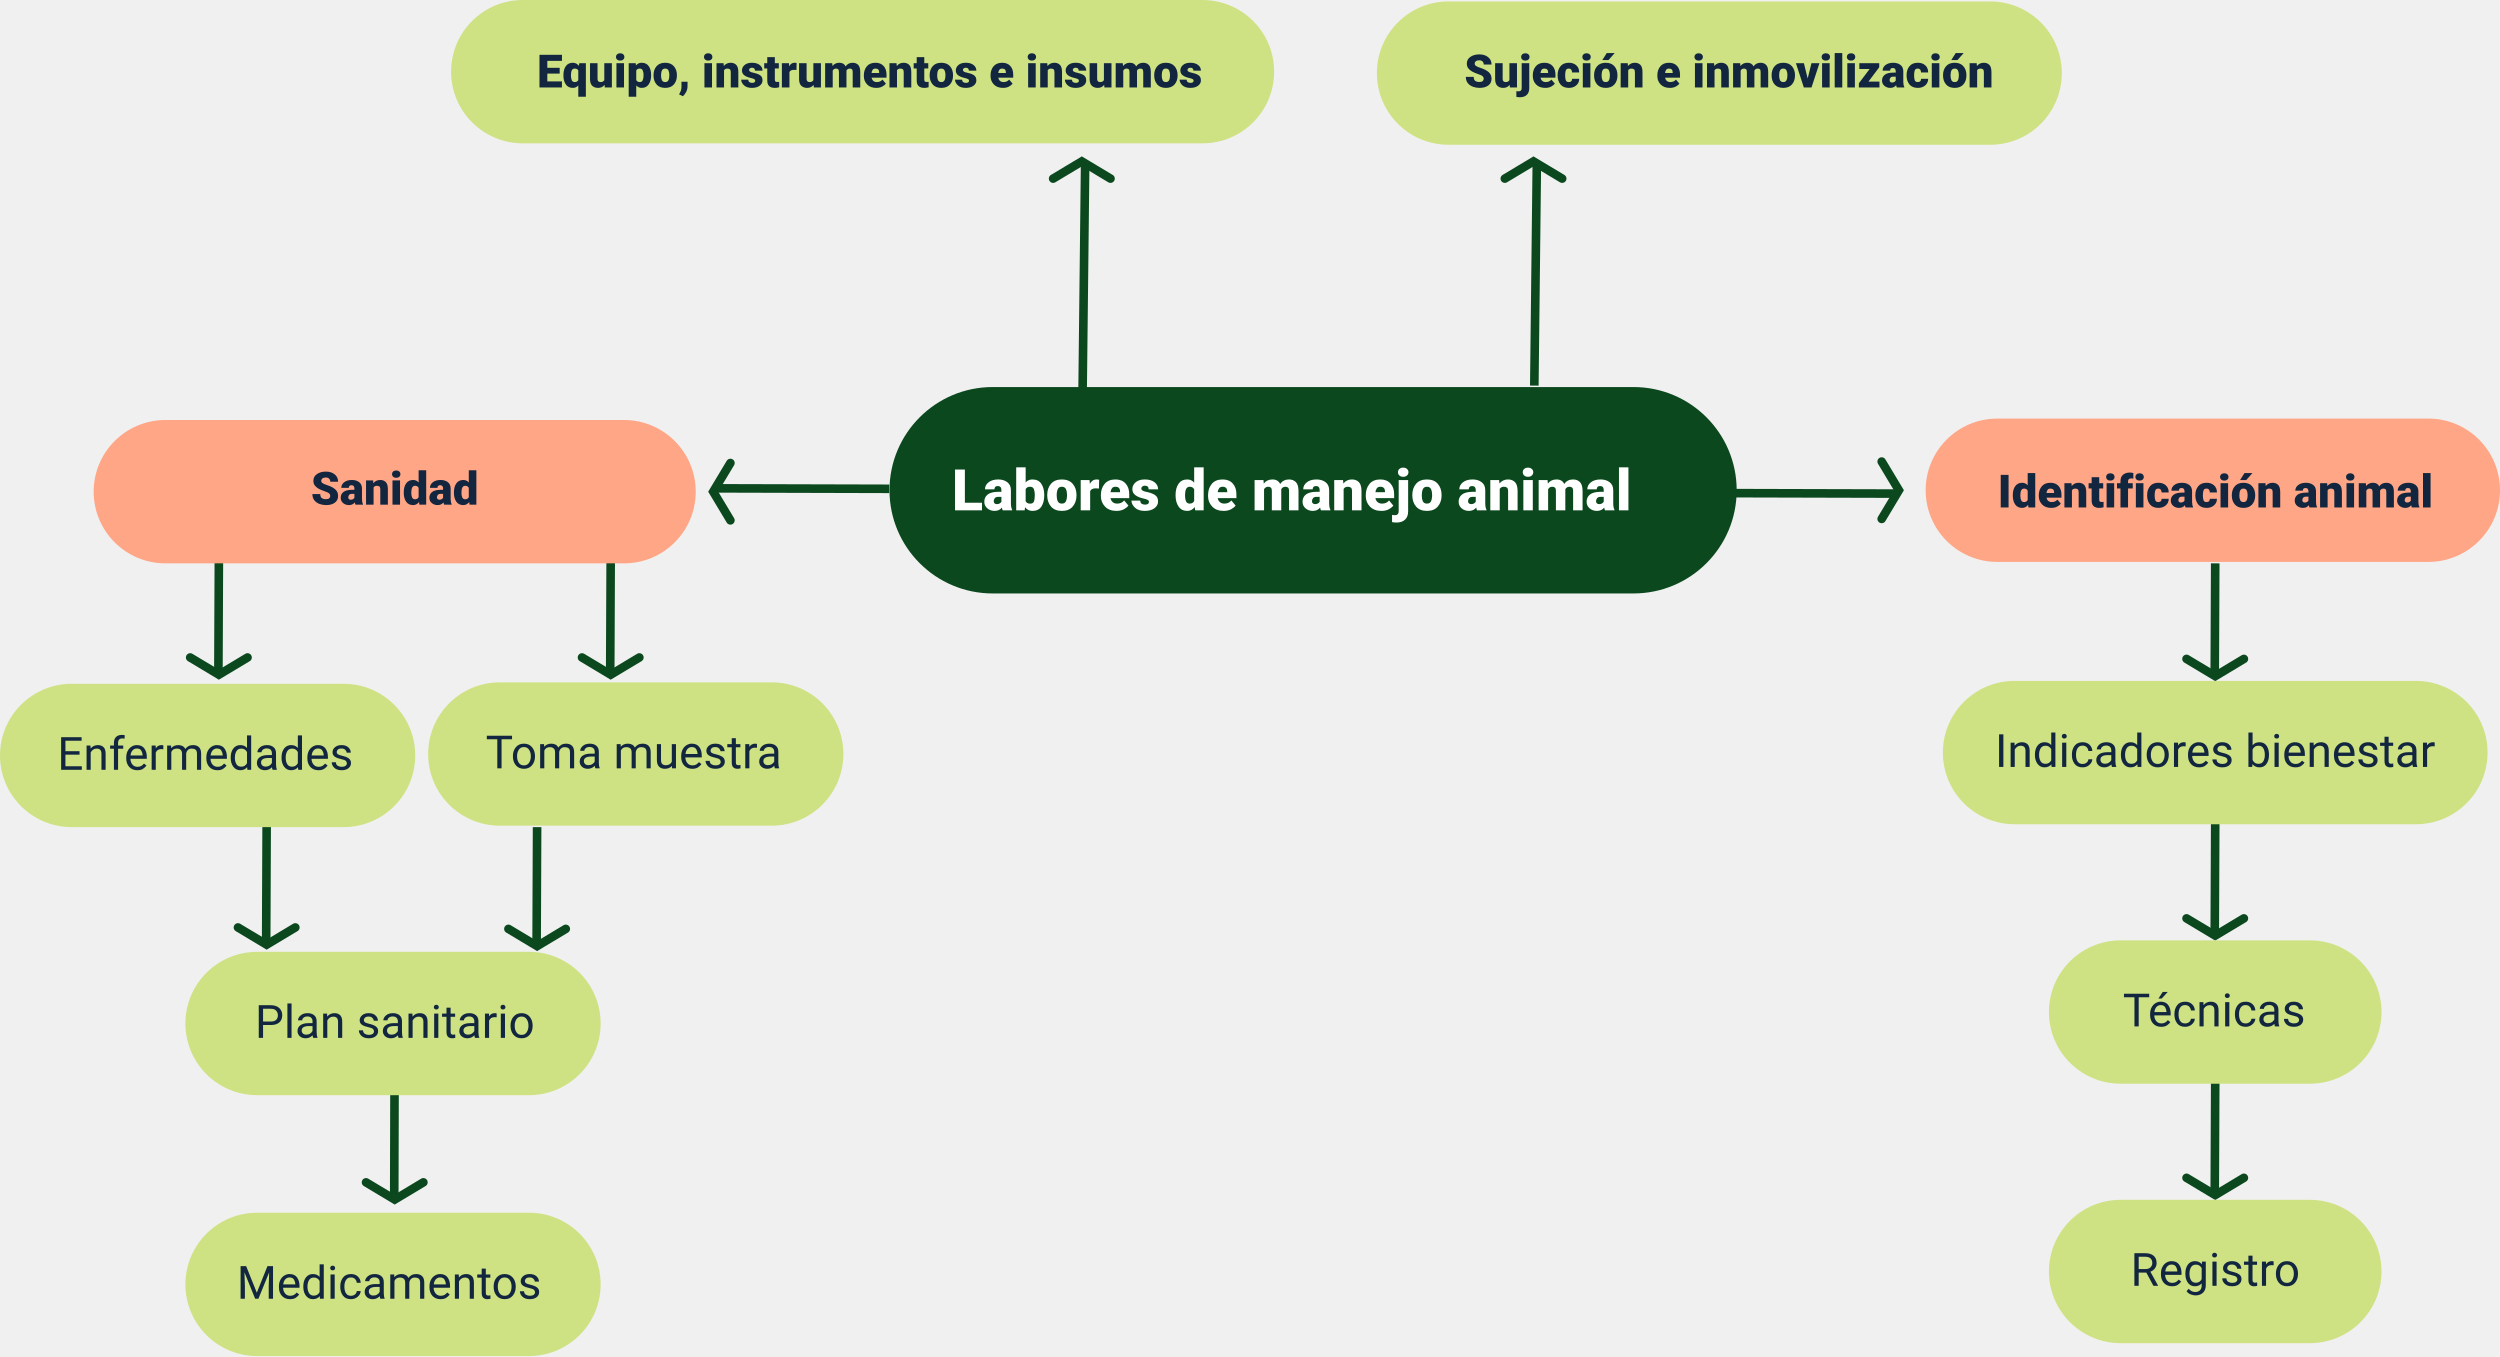
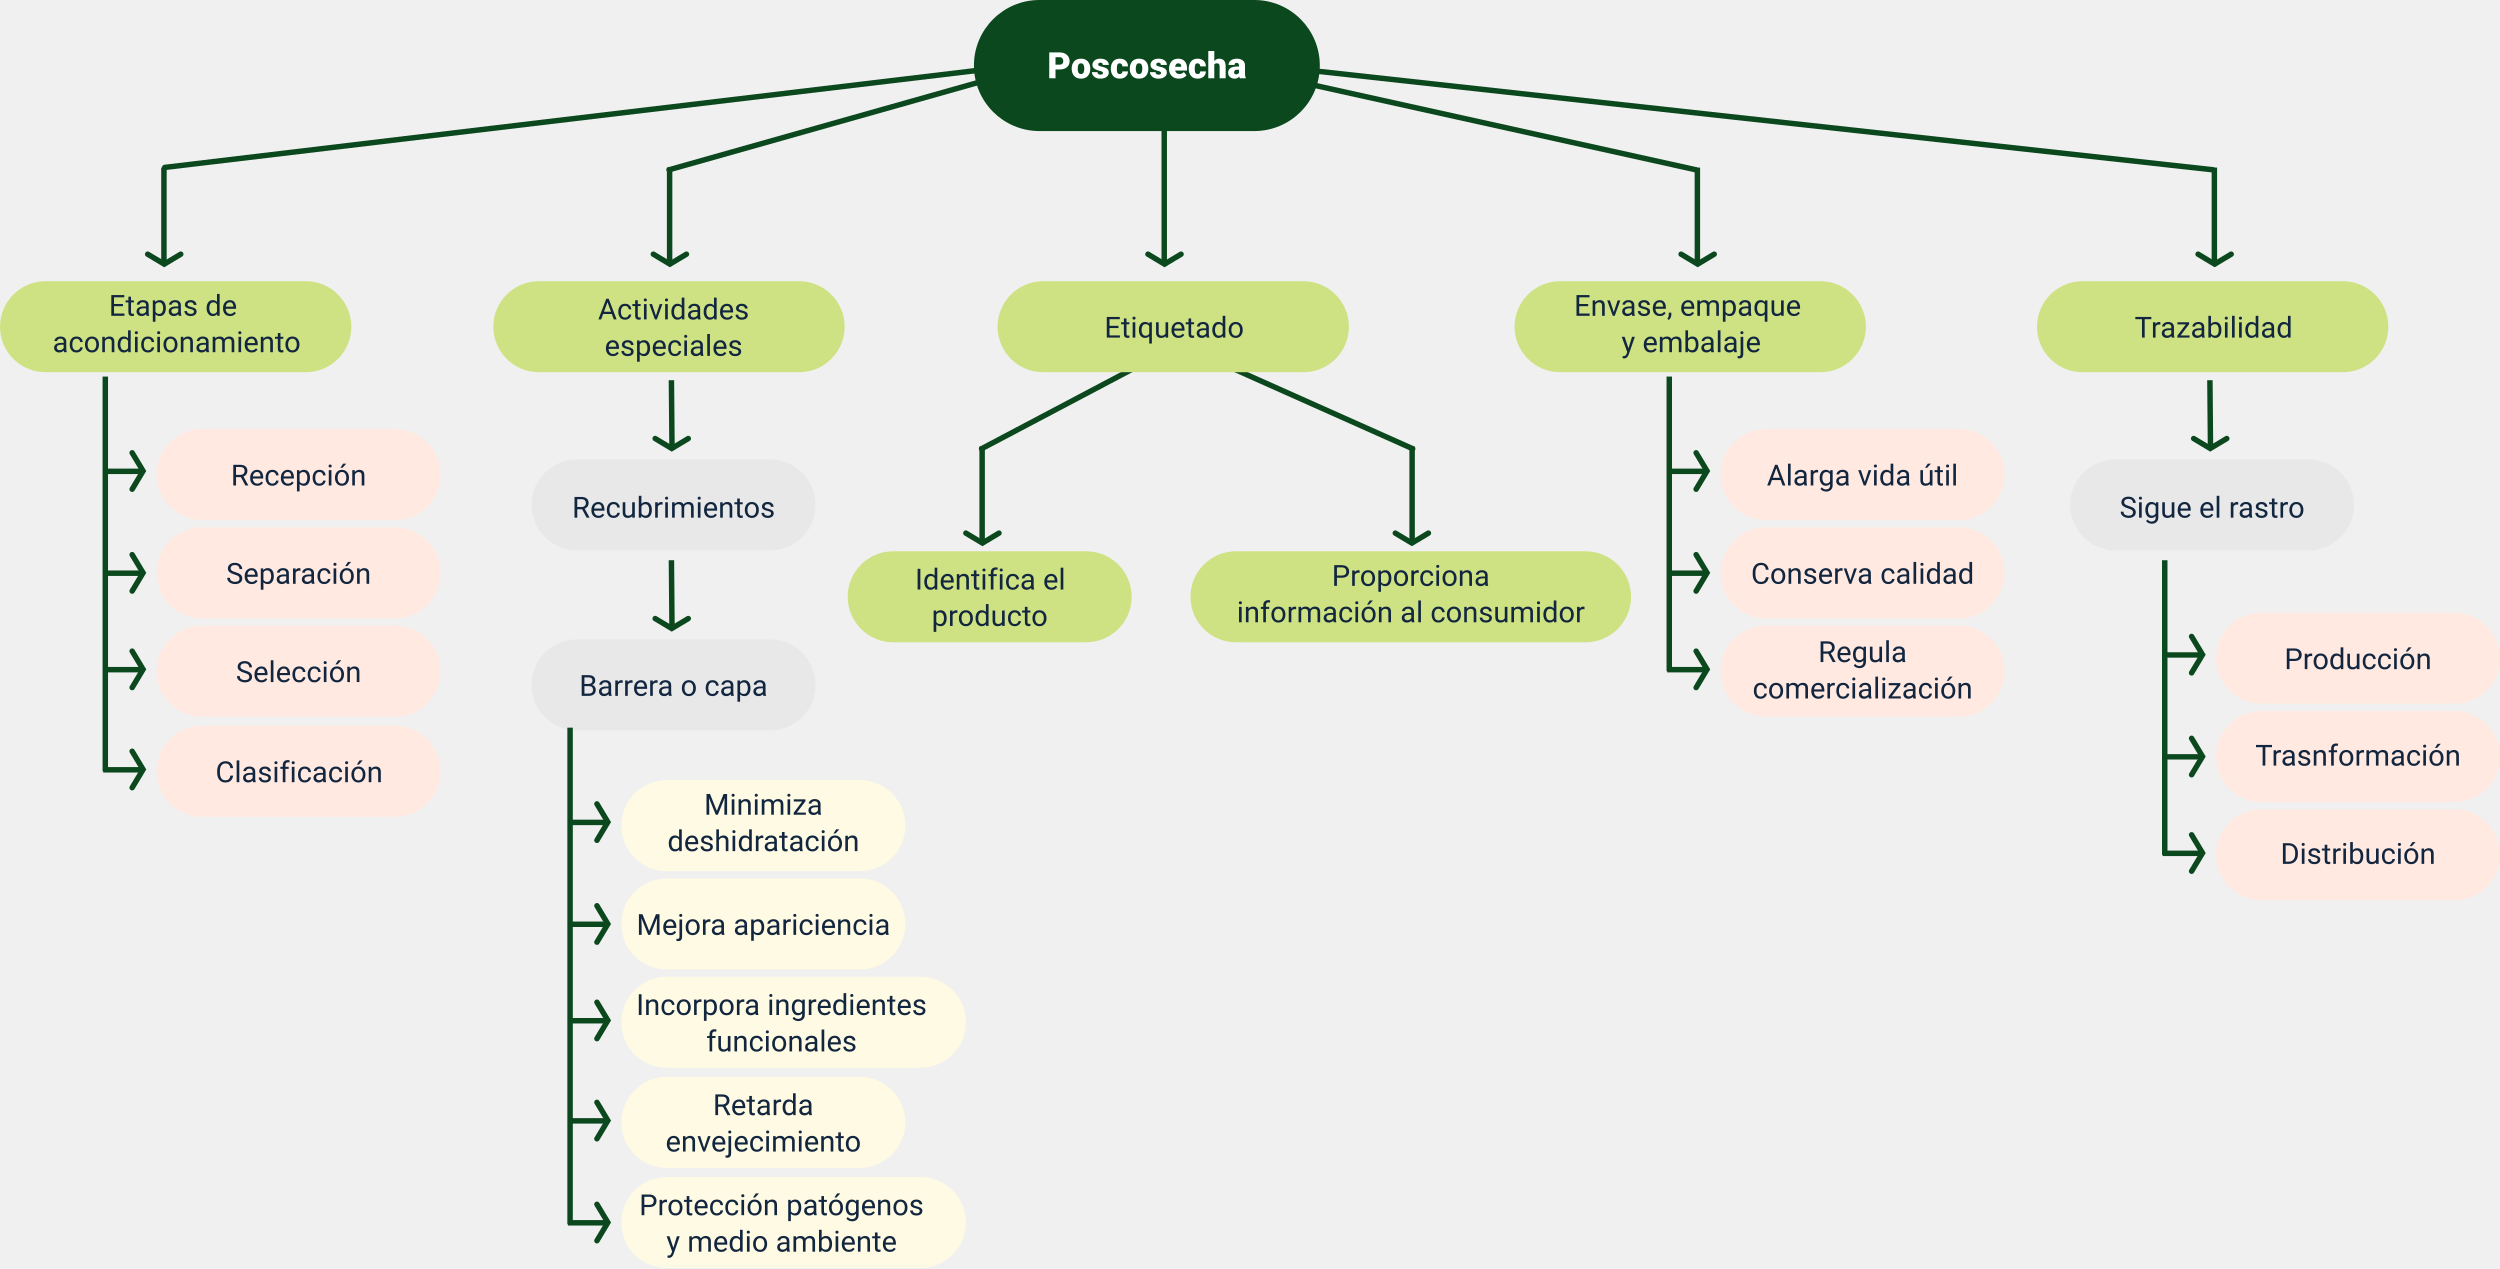
- <svg xmlns="http://www.w3.org/2000/svg" width="872.005" height="473" viewBox="0 0 872.005 473">
-   <g id="Grupo_905577" data-name="Grupo 905577" transform="translate(-337.661 -527)">
-     <rect id="Rectángulo_34091" data-name="Rectángulo 34091" width="295.501" height="72" rx="36" transform="translate(647.917 662)" fill="#0b481e" />
-     <rect id="Rectángulo_34787" data-name="Rectángulo 34787" width="200.333" height="50" rx="25" transform="translate(1009.333 673)" fill="#ffa686" />
-     <rect id="Rectángulo_330002" data-name="Rectángulo 330002" width="287.083" height="50" rx="25" transform="translate(495 527)" fill="#cee284" />
-     <rect id="Rectángulo_330003" data-name="Rectángulo 330003" width="238.917" height="50" rx="25" transform="translate(817.917 527.5)" fill="#cee284" />
-     <rect id="Rectángulo_330007" data-name="Rectángulo 330007" width="144.834" height="50" rx="25" transform="translate(402.333 950)" fill="#cee284" />
-     <text id="Labores_de_manejo_animal" data-name="Labores de manejo animal" transform="translate(788.251 705)" fill="#fff" font-size="20" font-family="Roboto-Black, Roboto" font-weight="800">
-       <tspan x="-118.555" y="0">Labores de manejo animal</tspan>
-     </text>
-     <text id="Identificación_animal" data-name="Identificación animal" transform="translate(1110.333 704)" fill="#12263f" font-size="16" font-family="Roboto-Black, Roboto" font-weight="800">
-       <tspan x="-75.859" y="0">Identificación animal</tspan>
-     </text>
-     <text id="Equipo_instrumentos_e_insumos" data-name="Equipo, instrumentos e insumos" transform="translate(641 557.5)" fill="#12263f" font-size="16" font-family="Roboto-Black, Roboto" font-weight="800">
-       <tspan x="-116.043" y="0">Equipo, instrumentos e insumos</tspan>
-     </text>
-     <text id="Sujeción_e_inmovilización" data-name="Sujeción e inmovilización" transform="translate(940.667 557.5)" fill="#12263f" font-size="16" font-family="Roboto-Black, Roboto" font-weight="800">
-       <tspan x="-92.223" y="0">Sujeción e inmovilización</tspan>
-     </text>
-     <text id="Medicamentos_" data-name="Medicamentos " transform="translate(475.333 980)" fill="#12263f" font-size="16" font-family="Roboto-Regular, Roboto">
-       <tspan x="-55.082" y="0">Medicamentos </tspan>
-     </text>
-     <g id="Grupo_84067" data-name="Grupo 84067" transform="translate(1394.575 -101.833) rotate(90)">
-       <line id="Línea_154" data-name="Línea 154" x1="0.167" y2="61.073" transform="translate(799.166 746.742)" fill="none" stroke="#0b481e" stroke-width="3" />
-       <path id="Trazado_118034" data-name="Trazado 118034" d="M-11969.333-9290.667l10,6,10-6" transform="translate(12759.666 10092.815)" fill="none" stroke="#0b481e" stroke-linecap="round" stroke-width="3" />
-     </g>
-     <g id="Grupo_905569" data-name="Grupo 905569" transform="translate(-324 137.258)">
-       <line id="Línea_154-2" data-name="Línea 154" x1="0.167" y2="61.073" transform="translate(799.166 746.742)" fill="none" stroke="#0b481e" stroke-width="3" />
-       <path id="Trazado_118034-2" data-name="Trazado 118034" d="M-11969.333-9290.667l10,6,10-6" transform="translate(12758.666 10092.815)" fill="none" stroke="#0b481e" stroke-linecap="round" stroke-width="3" />
-     </g>
-     <g id="Grupo_905570" data-name="Grupo 905570" transform="translate(-385.333 -23.742)">
-       <line id="Línea_154-3" data-name="Línea 154" x1="0.167" y2="39" transform="translate(799.166 746.742)" fill="none" stroke="#0b481e" stroke-width="3" />
-       <path id="Trazado_118034-3" data-name="Trazado 118034" d="M-11969.333-9290.667l10,6,10-6" transform="translate(12758.666 10070.742)" fill="none" stroke="#0b481e" stroke-linecap="round" stroke-width="3" />
-     </g>
-     <g id="Grupo_905572" data-name="Grupo 905572" transform="translate(420.667 815)">
-       <line id="Línea_154-4" data-name="Línea 154" x1="0.167" y2="41.167" transform="translate(9.833)" fill="none" stroke="#0b481e" stroke-width="3" />
-       <path id="Trazado_118034-4" data-name="Trazado 118034" d="M-11969.333-9290.667l10,6,10-6" transform="translate(11969.333 9326.167)" fill="none" stroke="#0b481e" stroke-linecap="round" stroke-width="3" />
-     </g>
-     <g id="Grupo_905573" data-name="Grupo 905573" transform="translate(515 815.5)">
-       <line id="Línea_154-5" data-name="Línea 154" x1="0.167" y2="41.167" transform="translate(9.833)" fill="none" stroke="#0b481e" stroke-width="3" />
-       <path id="Trazado_118034-5" data-name="Trazado 118034" d="M-11969.333-9290.667l10,6,10-6" transform="translate(11969.333 9326.167)" fill="none" stroke="#0b481e" stroke-linecap="round" stroke-width="3" />
-     </g>
-     <g id="Grupo_905571" data-name="Grupo 905571" transform="translate(-248.666 -23.742)">
-       <line id="Línea_154-6" data-name="Línea 154" x1="0.167" y2="39" transform="translate(799.166 746.742)" fill="none" stroke="#0b481e" stroke-width="3" />
-       <path id="Trazado_118034-6" data-name="Trazado 118034" d="M-11969.333-9290.667l10,6,10-6" transform="translate(12758.666 10070.742)" fill="none" stroke="#0b481e" stroke-linecap="round" stroke-width="3" />
-     </g>
-     <g id="Grupo_905574" data-name="Grupo 905574" transform="translate(310.999 -23.242)">
-       <line id="Línea_154-7" data-name="Línea 154" x1="0.167" y2="39" transform="translate(799.166 746.742)" fill="none" stroke="#0b481e" stroke-width="3" />
-       <path id="Trazado_118034-7" data-name="Trazado 118034" d="M-11969.333-9290.667l10,6,10-6" transform="translate(12758.666 10070.742)" fill="none" stroke="#0b481e" stroke-linecap="round" stroke-width="3" />
-     </g>
-     <g id="Grupo_905575" data-name="Grupo 905575" transform="translate(310.999 67.258)">
-       <line id="Línea_154-8" data-name="Línea 154" x1="0.167" y2="39" transform="translate(799.166 746.742)" fill="none" stroke="#0b481e" stroke-width="3" />
-       <path id="Trazado_118034-8" data-name="Trazado 118034" d="M-11969.333-9290.667l10,6,10-6" transform="translate(12758.666 10070.742)" fill="none" stroke="#0b481e" stroke-linecap="round" stroke-width="3" />
-     </g>
-     <g id="Grupo_905576" data-name="Grupo 905576" transform="translate(310.999 157.758)">
-       <line id="Línea_154-9" data-name="Línea 154" x1="0.167" y2="39" transform="translate(799.166 746.742)" fill="none" stroke="#0b481e" stroke-width="3" />
-       <path id="Trazado_118034-9" data-name="Trazado 118034" d="M-11969.333-9290.667l10,6,10-6" transform="translate(12758.666 10070.742)" fill="none" stroke="#0b481e" stroke-linecap="round" stroke-width="3" />
-     </g>
-     <g id="Grupo_905562" data-name="Grupo 905562" transform="translate(191.852 1498.333) rotate(-90)">
-       <line id="Línea_154-10" data-name="Línea 154" x1="0.167" y2="61.073" transform="translate(799.166 746.742)" fill="none" stroke="#0b481e" stroke-width="3" />
-       <path id="Trazado_118034-10" data-name="Trazado 118034" d="M-11969.333-9290.667l10,6,10-6" transform="translate(12759.666 10092.815)" fill="none" stroke="#0b481e" stroke-linecap="round" stroke-width="3" />
-     </g>
-     <g id="Grupo_905563" data-name="Grupo 905563" transform="translate(1672.881 1391.445) rotate(180)">
-       <line id="Línea_154-11" data-name="Línea 154" x1="0.882" y2="77.87" transform="translate(799.166 729.945)" fill="none" stroke="#0b481e" stroke-width="3" />
-       <path id="Trazado_118034-11" data-name="Trazado 118034" d="M-11969.333-9290.667l10,6,10-6" transform="translate(12759.666 10092.815)" fill="none" stroke="#0b481e" stroke-linecap="round" stroke-width="3" />
-     </g>
-     <g id="Grupo_905564" data-name="Grupo 905564" transform="translate(1515.333 1391.445) rotate(180)">
-       <line id="Línea_154-12" data-name="Línea 154" x1="0.882" y2="78.87" transform="translate(799.166 728.945)" fill="none" stroke="#0b481e" stroke-width="3" />
-       <path id="Trazado_118034-12" data-name="Trazado 118034" d="M-11969.333-9290.667l10,6,10-6" transform="translate(12759.666 10092.815)" fill="none" stroke="#0b481e" stroke-linecap="round" stroke-width="3" />
-     </g>
-     <rect id="Rectángulo_34788" data-name="Rectángulo 34788" width="210" height="50" rx="25" transform="translate(370.333 673.5)" fill="#ffa686" />
-     <text id="Sanidad" transform="translate(475.333 703.024)" fill="#12263f" font-size="16" font-family="Roboto-Black, Roboto" font-weight="800">
-       <tspan x="-29.211" y="0">Sanidad</tspan>
-     </text>
-     <rect id="Rectángulo_330004" data-name="Rectángulo 330004" width="144.834" height="50" rx="25" transform="translate(337.661 765.5)" fill="#cee284" />
-     <rect id="Rectángulo_330005" data-name="Rectángulo 330005" width="144.834" height="50" rx="25" transform="translate(487 765)" fill="#cee284" />
-     <rect id="Rectángulo_330008" data-name="Rectángulo 330008" width="190" height="50" rx="25" transform="translate(1015.333 764.5)" fill="#cee284" />
-     <rect id="Rectángulo_330009" data-name="Rectángulo 330009" width="116" height="50" rx="25" transform="translate(1052.333 855)" fill="#cee284" />
-     <rect id="Rectángulo_330010" data-name="Rectángulo 330010" width="116" height="50" rx="25" transform="translate(1052.333 945.5)" fill="#cee284" />
-     <rect id="Rectángulo_330006" data-name="Rectángulo 330006" width="144.834" height="50" rx="25" transform="translate(402.333 859)" fill="#cee284" />
-     <text id="Enfermedades" transform="translate(409.328 795.5)" fill="#12263f" font-size="16" font-family="Roboto-Regular, Roboto">
-       <tspan x="-51.672" y="0">Enfermedades</tspan>
-     </text>
-     <text id="Toma_muestra" data-name="Toma muestra" transform="translate(558.667 795)" fill="#12263f" font-size="16" font-family="Roboto-Regular, Roboto">
-       <tspan x="-51.594" y="0">Toma muestra</tspan>
-     </text>
-     <text id="Indicadores_bienestar" data-name="Indicadores bienestar" transform="translate(1110.333 794.5)" fill="#12263f" font-size="16" font-family="Roboto-Regular, Roboto">
-       <tspan x="-76.824" y="0">Indicadores bienestar</tspan>
-     </text>
-     <text id="Técnicas" transform="translate(1110.333 885)" fill="#12263f" font-size="16" font-family="Roboto-Regular, Roboto">
-       <tspan x="-32.219" y="0">Técnicas</tspan>
-     </text>
-     <text id="Registro" transform="translate(1110.333 975.5)" fill="#12263f" font-size="16" font-family="Roboto-Regular, Roboto">
-       <tspan x="-29.523" y="0">Registro</tspan>
-     </text>
-     <text id="Plan_sanitario" data-name="Plan sanitario" transform="translate(475.333 889)" fill="#12263f" font-size="16" font-family="Roboto-Regular, Roboto">
-       <tspan x="-48.742" y="0">Plan sanitario</tspan>
+ <svg xmlns="http://www.w3.org/2000/svg" width="1373.333" height="696.565" viewBox="0 0 1373.333 696.565">
+   <g id="Grupo_1084760" data-name="Grupo 1084760" transform="translate(-300 -674)">
+     <rect id="Rectángulo_361707" data-name="Rectángulo 361707" width="193" height="50" rx="25" transform="translate(300 828.472)" fill="#cee284" />
+     <rect id="Rectángulo_361708" data-name="Rectángulo 361708" width="193" height="50" rx="25" transform="translate(571 828.472)" fill="#cee284" />
+     <text id="Etapas_de_acondicionamiento" data-name="Etapas de  acondicionamiento" transform="translate(397 847.472)" fill="#12263f" font-size="16" font-family="Roboto-Regular, Roboto">
+       <tspan x="-37.188" y="0">Etapas de </tspan>
+       <tspan x="-68.129" y="20">acondicionamiento</tspan>
+     </text>
+     <text id="Actividades_especiales" data-name="Actividades especiales" transform="translate(670 849.472)" fill="#12263f" font-size="16" font-family="Roboto-Regular, Roboto">
+       <tspan x="-41.516" y="0">Actividades</tspan>
+       <tspan x="-37.875" y="20">especiales</tspan>
+     </text>
+     <g id="Grupo_1084161" data-name="Grupo 1084161" transform="translate(706.821 -188.141)">
+       <line id="Línea_154" data-name="Línea 154" y2="161.838" transform="translate(510.166 1069)" fill="none" stroke="#0b481e" stroke-width="3" />
+     </g>
+     <g id="Grupo_1084748" data-name="Grupo 1084748" transform="translate(979.001 -87.253)">
+       <line id="Línea_154-2" data-name="Línea 154" y2="161.838" transform="translate(510.166 1069)" fill="none" stroke="#0b481e" stroke-width="3" />
+     </g>
+     <rect id="Rectángulo_361719" data-name="Rectángulo 361719" width="156" height="50" rx="25" transform="translate(765.667 976.838)" fill="#cee284" />
+     <rect id="Rectángulo_361720" data-name="Rectángulo 361720" width="242.053" height="50" rx="25" transform="translate(953.947 976.838)" fill="#cee284" />
+     <rect id="Rectángulo_361740" data-name="Rectángulo 361740" width="156" height="50" rx="25" transform="translate(1245.153 909.697)" fill="#ffe9e1" />
+     <rect id="Rectángulo_380833" data-name="Rectángulo 380833" width="156" height="50" rx="25" transform="translate(1517.333 1010.585)" fill="#ffe9e1" />
+     <rect id="Rectángulo_361738" data-name="Rectángulo 361738" width="156" height="50" rx="25" transform="translate(1245.153 1017.697)" fill="#ffe9e1" />
+     <rect id="Rectángulo_380831" data-name="Rectángulo 380831" width="156" height="50" rx="25" transform="translate(1517.333 1118.585)" fill="#ffe9e1" />
+     <rect id="Rectángulo_361739" data-name="Rectángulo 361739" width="156" height="50" rx="25" transform="translate(1245.153 963.697)" fill="#ffe9e1" />
+     <rect id="Rectángulo_380832" data-name="Rectángulo 380832" width="156" height="50" rx="25" transform="translate(1517.333 1064.585)" fill="#ffe9e1" />
+     <rect id="Rectángulo_380822" data-name="Rectángulo 380822" width="156" height="50" rx="25" transform="translate(592 926.359)" fill="#e8e8e8" />
+     <rect id="Rectángulo_380830" data-name="Rectángulo 380830" width="156" height="50" rx="25" transform="translate(1437.144 926.359)" fill="#e8e8e8" />
+     <rect id="Rectángulo_380823" data-name="Rectángulo 380823" width="156" height="50" rx="25" transform="translate(592 1025.247)" fill="#e8e8e8" />
+     <text id="Identifica_el_producto" data-name="Identifica el producto" transform="translate(843.667 997.838)" fill="#12263f" font-size="16" font-family="Roboto-Regular, Roboto">
+       <tspan x="-41.023" y="0">Identifica el</tspan>
+       <tspan x="-31.887" y="20">producto</tspan>
+     </text>
+     <text id="Proporciona_información_al_consumidor" data-name="Proporciona información al consumidor" transform="translate(1074.974 995.838)" fill="#12263f" font-size="16" font-family="Roboto-Regular, Roboto">
+       <tspan x="-43.379" y="0">Proporciona</tspan>
+       <tspan x="-95.559" y="20">información al consumidor</tspan>
+     </text>
+     <text id="Alarga_vida_útil" data-name="Alarga vida útil" transform="translate(1323.153 940.697)" fill="#12263f" font-size="16" font-family="Roboto-Regular, Roboto">
+       <tspan x="-52.605" y="0">Alarga vida útil</tspan>
+     </text>
+     <text id="Producción" transform="translate(1595.333 1041.585)" fill="#12263f" font-size="16" font-family="Roboto-Regular, Roboto">
+       <tspan x="-40.453" y="0">Producción</tspan>
+     </text>
+     <text id="Regula_comercialización" data-name="Regula comercialización" transform="translate(1323.153 1037.697)" fill="#12263f" font-size="16" font-family="Roboto-Regular, Roboto">
+       <tspan x="-24.355" y="0">Regula</tspan>
+       <tspan x="-60.418" y="20">comercialización</tspan>
+     </text>
+     <text id="Conserva_calidad" data-name="Conserva calidad" transform="translate(1323.153 994.697)" fill="#12263f" font-size="16" font-family="Roboto-Regular, Roboto">
+       <tspan x="-61.27" y="0">Conserva calidad</tspan>
+     </text>
+     <text id="Trasnformación" transform="translate(1595.333 1094.585)" fill="#12263f" font-size="16" font-family="Roboto-Regular, Roboto">
+       <tspan x="-56.438" y="0">Trasnformación</tspan>
+     </text>
+     <text id="Distribución" transform="translate(1595.333 1148.563)" fill="#12263f" font-size="16" font-family="Roboto-Regular, Roboto">
+       <tspan x="-42.578" y="0">Distribución</tspan>
+     </text>
+     <text id="Recubrimientos" transform="translate(670 958.359)" fill="#12263f" font-size="16" font-family="Roboto-Regular, Roboto">
+       <tspan x="-55.727" y="0">Recubrimientos</tspan>
+     </text>
+     <text id="Sigue_el_rastro" data-name="Sigue el rastro" transform="translate(1515.144 958.359)" fill="#12263f" font-size="16" font-family="Roboto-Regular, Roboto">
+       <tspan x="-50.797" y="0">Sigue el rastro</tspan>
+     </text>
+     <text id="Barrera_o_capa" data-name="Barrera o capa" transform="translate(670 1056.247)" fill="#12263f" font-size="16" font-family="Roboto-Regular, Roboto">
+       <tspan x="-51.789" y="0">Barrera o capa</tspan>
+     </text>
+     <g id="Grupo_1084157" data-name="Grupo 1084157" transform="translate(146.82 1499.029) rotate(-90)">
+       <line id="Línea_154-3" data-name="Línea 154" y2="21.586" transform="translate(510.166 1069)" fill="none" stroke="#0b481e" stroke-width="3" />
+       <path id="Trazado_118034" data-name="Trazado 118034" d="M-11969.333-9290.667l10,6,10-6" transform="translate(12469.666 10375.586)" fill="none" stroke="#0b481e" stroke-linecap="round" stroke-width="3" />
+     </g>
+     <g id="Grupo_1084745" data-name="Grupo 1084745" transform="translate(419 1599.918) rotate(-90)">
+       <line id="Línea_154-4" data-name="Línea 154" y2="21.586" transform="translate(510.166 1069)" fill="none" stroke="#0b481e" stroke-width="3" />
+       <path id="Trazado_118034-2" data-name="Trazado 118034" d="M-11969.333-9290.667l10,6,10-6" transform="translate(12469.666 10375.586)" fill="none" stroke="#0b481e" stroke-linecap="round" stroke-width="3" />
+     </g>
+     <g id="Grupo_1084158" data-name="Grupo 1084158" transform="translate(146.82 1552.031) rotate(-90)">
+       <line id="Línea_154-5" data-name="Línea 154" y2="21.586" transform="translate(510.166 1069)" fill="none" stroke="#0b481e" stroke-width="3" />
+       <path id="Trazado_118034-3" data-name="Trazado 118034" d="M-11969.333-9290.667l10,6,10-6" transform="translate(12469.666 10375.586)" fill="none" stroke="#0b481e" stroke-linecap="round" stroke-width="3" />
+     </g>
+     <g id="Grupo_1084746" data-name="Grupo 1084746" transform="translate(419 1652.918) rotate(-90)">
+       <line id="Línea_154-6" data-name="Línea 154" y2="21.586" transform="translate(510.166 1069)" fill="none" stroke="#0b481e" stroke-width="3" />
+       <path id="Trazado_118034-4" data-name="Trazado 118034" d="M-11969.333-9290.667l10,6,10-6" transform="translate(12469.666 10375.586)" fill="none" stroke="#0b481e" stroke-linecap="round" stroke-width="3" />
+     </g>
+     <g id="Grupo_1084162" data-name="Grupo 1084162" transform="translate(146.82 1443.07) rotate(-90)">
+       <line id="Línea_154-7" data-name="Línea 154" y2="21.586" transform="translate(510.166 1069)" fill="none" stroke="#0b481e" stroke-width="3" />
+       <path id="Trazado_118034-5" data-name="Trazado 118034" d="M-11969.333-9290.667l10,6,10-6" transform="translate(12469.666 10375.586)" fill="none" stroke="#0b481e" stroke-linecap="round" stroke-width="3" />
+     </g>
+     <g id="Grupo_1084747" data-name="Grupo 1084747" transform="translate(419 1543.959) rotate(-90)">
+       <line id="Línea_154-8" data-name="Línea 154" y2="21.586" transform="translate(510.166 1069)" fill="none" stroke="#0b481e" stroke-width="3" />
+       <path id="Trazado_118034-6" data-name="Trazado 118034" d="M-11969.333-9290.667l10,6,10-6" transform="translate(12469.666 10375.586)" fill="none" stroke="#0b481e" stroke-linecap="round" stroke-width="3" />
+     </g>
+     <g id="Grupo_1084123" data-name="Grupo 1084123" transform="translate(381.121 766.054)">
+       <line id="Línea_154-9" data-name="Línea 154" y2="52.729" transform="translate(8.939 0)" fill="none" stroke="#0b481e" stroke-width="3" />
+       <path id="Trazado_118034-7" data-name="Trazado 118034" d="M-11969.333-9290.668l9.09,5.453,9.09-5.453" transform="translate(11969.333 9338.245)" fill="none" stroke="#0b481e" stroke-linecap="round" stroke-width="3" />
+     </g>
+     <g id="Grupo_1084125" data-name="Grupo 1084125" transform="translate(930.615 712.728)">
+       <line id="Línea_154-10" data-name="Línea 154" y2="106.056" transform="translate(8.939 0)" fill="none" stroke="#0b481e" stroke-width="3" />
+       <path id="Trazado_118034-8" data-name="Trazado 118034" d="M-11969.333-9290.668l9.09,5.453,9.09-5.453" transform="translate(11969.333 9391.571)" fill="none" stroke="#0b481e" stroke-linecap="round" stroke-width="3" />
+     </g>
+     <g id="Grupo_1084126" data-name="Grupo 1084126" transform="translate(658.898 766.054)">
+       <line id="Línea_154-11" data-name="Línea 154" y2="52.729" transform="translate(8.938 0)" fill="none" stroke="#0b481e" stroke-width="3" />
+       <path id="Trazado_118034-9" data-name="Trazado 118034" d="M-11969.333-9290.668l9.09,5.453,9.09-5.453" transform="translate(11969.333 9338.245)" fill="none" stroke="#0b481e" stroke-linecap="round" stroke-width="3" />
+     </g>
+     <g id="Grupo_1084136" data-name="Grupo 1084136" transform="translate(830.586 919.279)">
+       <line id="Línea_154-12" data-name="Línea 154" y2="52.729" transform="translate(8.938 0)" fill="none" stroke="#0b481e" stroke-width="3" />
+       <path id="Trazado_118034-10" data-name="Trazado 118034" d="M-11969.333-9290.668l9.09,5.453,9.09-5.453" transform="translate(11969.333 9338.245)" fill="none" stroke="#0b481e" stroke-linecap="round" stroke-width="3" />
+     </g>
+     <g id="Grupo_1084128" data-name="Grupo 1084128" transform="translate(1223.487 766.054)">
+       <line id="Línea_154-13" data-name="Línea 154" y2="52.729" transform="translate(8.939 0)" fill="none" stroke="#0b481e" stroke-width="3" />
+       <path id="Trazado_118034-11" data-name="Trazado 118034" d="M-11969.333-9290.668l9.09,5.453,9.09-5.453" transform="translate(11969.333 9338.245)" fill="none" stroke="#0b481e" stroke-linecap="round" stroke-width="3" />
+     </g>
+     <line id="Línea_3880" data-name="Línea 3880" y1="55.972" x2="468.844" transform="translate(390.5 710)" fill="none" stroke="#0b481e" stroke-linecap="round" stroke-width="3" />
+     <line id="Línea_3881" data-name="Línea 3881" y1="57.27" x2="202.718" transform="translate(667.534 710)" fill="none" stroke="#0b481e" stroke-linecap="round" stroke-width="3" />
+     <line id="Línea_3885" data-name="Línea 3885" y1="57.27" x2="108.445" transform="translate(839.222 863.226)" fill="none" stroke="#0b481e" stroke-linecap="round" stroke-width="3" />
+     <line id="Línea_3882" data-name="Línea 3882" x1="258.617" y1="57.27" transform="translate(972.974 710)" fill="none" stroke="#0b481e" stroke-linecap="round" stroke-width="3" />
+     <line id="Línea_3884" data-name="Línea 3884" x1="520.424" y1="57.27" transform="translate(995.246 710)" fill="none" stroke="#0b481e" stroke-linecap="round" stroke-width="3" />
+     <g id="Grupo_1084127" data-name="Grupo 1084127" transform="translate(1507.487 766.053)">
+       <line id="Línea_154-14" data-name="Línea 154" y2="52.729" transform="translate(8.939 0)" fill="none" stroke="#0b481e" stroke-width="3" />
+       <path id="Trazado_118034-12" data-name="Trazado 118034" d="M-11969.333-9290.668l9.09,5.453,9.09-5.453" transform="translate(11969.333 9338.246)" fill="none" stroke="#0b481e" stroke-linecap="round" stroke-width="3" />
+     </g>
+     <g id="Grupo_1084137" data-name="Grupo 1084137" transform="translate(1066.487 919.279)">
+       <line id="Línea_154-15" data-name="Línea 154" y2="52.729" transform="translate(9.241)" fill="none" stroke="#0b481e" stroke-width="3" />
+       <path id="Trazado_118034-13" data-name="Trazado 118034" d="M-11951.153-9290.668l-9.09,5.453-9.09-5.453" transform="translate(11969.333 9338.245)" fill="none" stroke="#0b481e" stroke-linecap="round" stroke-width="3" />
+     </g>
+     <g id="Grupo_1084736" data-name="Grupo 1084736" transform="translate(659.91 867.328)">
+       <line id="Línea_154-16" data-name="Línea 154" x2="0.318" y2="37.198" transform="translate(8.923 15.531)" fill="none" stroke="#0b481e" stroke-width="3" />
+       <path id="Trazado_118034-14" data-name="Trazado 118034" d="M-11951.153-9290.668l-9.09,5.453-9.09-5.453" transform="translate(11969.333 9338.245)" fill="none" stroke="#0b481e" stroke-linecap="round" stroke-width="3" />
+     </g>
+     <g id="Grupo_1084744" data-name="Grupo 1084744" transform="translate(1505.054 867.328)">
+       <line id="Línea_154-17" data-name="Línea 154" x2="0.318" y2="37.198" transform="translate(8.923 15.531)" fill="none" stroke="#0b481e" stroke-width="3" />
+       <path id="Trazado_118034-15" data-name="Trazado 118034" d="M-11951.153-9290.668l-9.09,5.453-9.09-5.453" transform="translate(11969.333 9338.245)" fill="none" stroke="#0b481e" stroke-linecap="round" stroke-width="3" />
+     </g>
+     <g id="Grupo_1084737" data-name="Grupo 1084737" transform="translate(659.91 966.216)">
+       <line id="Línea_154-18" data-name="Línea 154" x2="0.318" y2="37.198" transform="translate(8.923 15.531)" fill="none" stroke="#0b481e" stroke-width="3" />
+       <path id="Trazado_118034-16" data-name="Trazado 118034" d="M-11951.153-9290.668l-9.09,5.453-9.09-5.453" transform="translate(11969.333 9338.245)" fill="none" stroke="#0b481e" stroke-linecap="round" stroke-width="3" />
+     </g>
+     <line id="Línea_3886" data-name="Línea 3886" x1="128.364" y1="57.27" transform="translate(947.667 863.226)" fill="none" stroke="#0b481e" stroke-linecap="round" stroke-width="3" />
+     <rect id="Rectángulo_361718" data-name="Rectángulo 361718" width="193" height="50" rx="25" transform="translate(848 828.472)" fill="#cee284" />
+     <text id="Etiquetado" transform="translate(945 859.472)" fill="#12263f" font-size="16" font-family="Roboto-Regular, Roboto">
+       <tspan x="-38.336" y="0">Etiquetado</tspan>
+     </text>
+     <rect id="Rectángulo_361735" data-name="Rectángulo 361735" width="193" height="50" rx="25" transform="translate(1132 828.472)" fill="#cee284" />
+     <text id="Envase_empaque_y_embalaje" data-name="Envase, empaque  y embalaje" transform="translate(1229 847.472)" fill="#12263f" font-size="16" font-family="Roboto-Regular, Roboto">
+       <tspan x="-64.309" y="0">Envase, empaque </tspan>
+       <tspan x="-38.297" y="20">y embalaje</tspan>
+     </text>
+     <rect id="Rectángulo_361744" data-name="Rectángulo 361744" width="193" height="50" rx="25" transform="translate(1419 828.472)" fill="#cee284" />
+     <text id="Trazabilidad" transform="translate(1516 859.472)" fill="#12263f" font-size="16" font-family="Roboto-Regular, Roboto">
+       <tspan x="-43.387" y="0">Trazabilidad</tspan>
+     </text>
+     <rect id="Rectángulo_380817" data-name="Rectángulo 380817" width="190.006" height="72" rx="36" transform="translate(835.01 674)" fill="#0b481e" />
+     <text id="Poscosecha" transform="translate(930.013 717)" fill="#fff" font-size="20" font-family="Roboto-Black, Roboto" font-weight="800">
+       <tspan x="-54.707" y="0">Poscosecha</tspan>
+     </text>
+     <g id="Grupo_1084731" data-name="Grupo 1084731" transform="translate(-152.323 -188.141)">
+       <line id="Línea_154-19" data-name="Línea 154" y2="216.839" transform="translate(510.166 1069)" fill="none" stroke="#0b481e" stroke-width="3" />
+     </g>
+     <rect id="Rectángulo_380818" data-name="Rectángulo 380818" width="156" height="50" rx="25" transform="translate(386.01 909.697)" fill="#ffe9e1" />
+     <rect id="Rectángulo_380819" data-name="Rectángulo 380819" width="156" height="50" rx="25" transform="translate(386.01 1017.697)" fill="#ffe9e1" />
+     <rect id="Rectángulo_380820" data-name="Rectángulo 380820" width="156" height="50" rx="25" transform="translate(386.01 1072.698)" fill="#ffe9e1" />
+     <rect id="Rectángulo_380821" data-name="Rectángulo 380821" width="156" height="50" rx="25" transform="translate(386.01 963.697)" fill="#ffe9e1" />
+     <text id="Recepción" transform="translate(464.01 940.697)" fill="#12263f" font-size="16" font-family="Roboto-Regular, Roboto">
+       <tspan x="-37.184" y="0">Recepción</tspan>
+     </text>
+     <text id="Selección" transform="translate(464.01 1048.697)" fill="#12263f" font-size="16" font-family="Roboto-Regular, Roboto">
+       <tspan x="-34.457" y="0">Selección</tspan>
+     </text>
+     <text id="Clasificación" transform="translate(464.01 1103.698)" fill="#12263f" font-size="16" font-family="Roboto-Regular, Roboto">
+       <tspan x="-45.641" y="0">Clasificación</tspan>
+     </text>
+     <text id="Separación" transform="translate(464.01 994.697)" fill="#12263f" font-size="16" font-family="Roboto-Regular, Roboto">
+       <tspan x="-39.832" y="0">Separación</tspan>
+     </text>
+     <g id="Grupo_1084732" data-name="Grupo 1084732" transform="translate(-712.323 1499.029) rotate(-90)">
+       <line id="Línea_154-20" data-name="Línea 154" y2="21.586" transform="translate(510.166 1069)" fill="none" stroke="#0b481e" stroke-width="3" />
+       <path id="Trazado_118034-17" data-name="Trazado 118034" d="M-11969.333-9290.667l10,6,10-6" transform="translate(12469.666 10375.586)" fill="none" stroke="#0b481e" stroke-linecap="round" stroke-width="3" />
+     </g>
+     <g id="Grupo_1084733" data-name="Grupo 1084733" transform="translate(-712.323 1552.031) rotate(-90)">
+       <line id="Línea_154-21" data-name="Línea 154" y2="21.586" transform="translate(510.166 1069)" fill="none" stroke="#0b481e" stroke-width="3" />
+       <path id="Trazado_118034-18" data-name="Trazado 118034" d="M-11969.333-9290.667l10,6,10-6" transform="translate(12469.666 10375.586)" fill="none" stroke="#0b481e" stroke-linecap="round" stroke-width="3" />
+     </g>
+     <g id="Grupo_1084734" data-name="Grupo 1084734" transform="translate(-712.323 1607.031) rotate(-90)">
+       <line id="Línea_154-22" data-name="Línea 154" y2="21.586" transform="translate(510.166 1069)" fill="none" stroke="#0b481e" stroke-width="3" />
+       <path id="Trazado_118034-19" data-name="Trazado 118034" d="M-11969.333-9290.667l10,6,10-6" transform="translate(12469.666 10375.586)" fill="none" stroke="#0b481e" stroke-linecap="round" stroke-width="3" />
+     </g>
+     <g id="Grupo_1084735" data-name="Grupo 1084735" transform="translate(-712.323 1443.07) rotate(-90)">
+       <line id="Línea_154-23" data-name="Línea 154" y2="21.586" transform="translate(510.166 1069)" fill="none" stroke="#0b481e" stroke-width="3" />
+       <path id="Trazado_118034-20" data-name="Trazado 118034" d="M-11969.333-9290.667l10,6,10-6" transform="translate(12469.666 10375.586)" fill="none" stroke="#0b481e" stroke-linecap="round" stroke-width="3" />
+     </g>
+     <g id="Grupo_1084738" data-name="Grupo 1084738" transform="translate(103 4.726)">
+       <line id="Línea_154-24" data-name="Línea 154" y2="272.839" transform="translate(510.166 1069)" fill="none" stroke="#0b481e" stroke-width="3" />
+     </g>
+     <rect id="Rectángulo_380824" data-name="Rectángulo 380824" width="156" height="50" rx="25" transform="translate(641.333 1102.563)" fill="#fffae3" />
+     <rect id="Rectángulo_380825" data-name="Rectángulo 380825" width="189.253" height="50" rx="25" transform="translate(641.333 1210.563)" fill="#fffae3" />
+     <rect id="Rectángulo_380826" data-name="Rectángulo 380826" width="156" height="50" rx="25" transform="translate(641.333 1265.564)" fill="#fffae3" />
+     <rect id="Rectángulo_380828" data-name="Rectángulo 380828" width="156" height="50" rx="25" transform="translate(641.333 1156.563)" fill="#fffae3" />
+     <text id="Minimiza_deshidratación" data-name="Minimiza deshidratación" transform="translate(719.333 1121.563)" fill="#12263f" font-size="16" font-family="Roboto-Regular, Roboto">
+       <tspan x="-32.551" y="0">Minimiza</tspan>
+       <tspan x="-52.707" y="20">deshidratación</tspan>
+     </text>
+     <text id="Incorpora_ingredientes_funcionales" data-name="Incorpora ingredientes funcionales" transform="translate(729.333 1231.563)" fill="#12263f" font-size="16" font-family="Roboto-Regular, Roboto">
+       <tspan x="-79.852" y="0">Incorpora ingredientes</tspan>
+       <tspan x="-41.363" y="20">funcionales</tspan>
+     </text>
+     <text id="Retarda_envejecimiento" data-name="Retarda envejecimiento" transform="translate(719.333 1286.564)" fill="#12263f" font-size="16" font-family="Roboto-Regular, Roboto">
+       <tspan x="-27.699" y="0">Retarda</tspan>
+       <tspan x="-53.746" y="20">envejecimiento</tspan>
+     </text>
+     <text id="Mejora_apariciencia" data-name="Mejora apariciencia" transform="translate(719.333 1187.563)" fill="#12263f" font-size="16" font-family="Roboto-Regular, Roboto">
+       <tspan x="-69.68" y="0">Mejora apariciencia</tspan>
+     </text>
+     <g id="Grupo_1084739" data-name="Grupo 1084739" transform="translate(-457.001 1691.896) rotate(-90)">
+       <line id="Línea_154-25" data-name="Línea 154" y2="21.586" transform="translate(510.166 1069)" fill="none" stroke="#0b481e" stroke-width="3" />
+       <path id="Trazado_118034-21" data-name="Trazado 118034" d="M-11969.333-9290.667l10,6,10-6" transform="translate(12469.666 10375.586)" fill="none" stroke="#0b481e" stroke-linecap="round" stroke-width="3" />
+     </g>
+     <g id="Grupo_1084740" data-name="Grupo 1084740" transform="translate(-457.001 1744.896) rotate(-90)">
+       <line id="Línea_154-26" data-name="Línea 154" y2="21.586" transform="translate(510.166 1069)" fill="none" stroke="#0b481e" stroke-width="3" />
+       <path id="Trazado_118034-22" data-name="Trazado 118034" d="M-11969.333-9290.667l10,6,10-6" transform="translate(12469.666 10375.586)" fill="none" stroke="#0b481e" stroke-linecap="round" stroke-width="3" />
+     </g>
+     <g id="Grupo_1084741" data-name="Grupo 1084741" transform="translate(-457.001 1799.898) rotate(-90)">
+       <line id="Línea_154-27" data-name="Línea 154" y2="21.586" transform="translate(510.166 1069)" fill="none" stroke="#0b481e" stroke-width="3" />
+       <path id="Trazado_118034-23" data-name="Trazado 118034" d="M-11969.333-9290.667l10,6,10-6" transform="translate(12469.666 10375.586)" fill="none" stroke="#0b481e" stroke-linecap="round" stroke-width="3" />
+     </g>
+     <g id="Grupo_1084742" data-name="Grupo 1084742" transform="translate(-457.001 1855.898) rotate(-90)">
+       <line id="Línea_154-28" data-name="Línea 154" y2="21.586" transform="translate(510.166 1069)" fill="none" stroke="#0b481e" stroke-width="3" />
+       <path id="Trazado_118034-24" data-name="Trazado 118034" d="M-11969.333-9290.667l10,6,10-6" transform="translate(12469.666 10375.586)" fill="none" stroke="#0b481e" stroke-linecap="round" stroke-width="3" />
+     </g>
+     <g id="Grupo_1084743" data-name="Grupo 1084743" transform="translate(-457.001 1635.938) rotate(-90)">
+       <line id="Línea_154-29" data-name="Línea 154" y2="21.586" transform="translate(510.166 1069)" fill="none" stroke="#0b481e" stroke-width="3" />
+       <path id="Trazado_118034-25" data-name="Trazado 118034" d="M-11969.333-9290.667l10,6,10-6" transform="translate(12469.666 10375.586)" fill="none" stroke="#0b481e" stroke-linecap="round" stroke-width="3" />
+     </g>
+     <rect id="Rectángulo_380829" data-name="Rectángulo 380829" width="189.253" height="50" rx="25" transform="translate(641.333 1320.565)" fill="#fffae3" />
+     <text id="Protección_patógenos_y_medio_ambiente" data-name="Protección patógenos y medio ambiente" transform="translate(729.333 1341.565)" fill="#12263f" font-size="16" font-family="Roboto-Regular, Roboto">
+       <tspan x="-78.207" y="0">Protección patógenos</tspan>
+       <tspan x="-63.309" y="20">y medio ambiente</tspan>
    </text>
  </g>
</svg>
